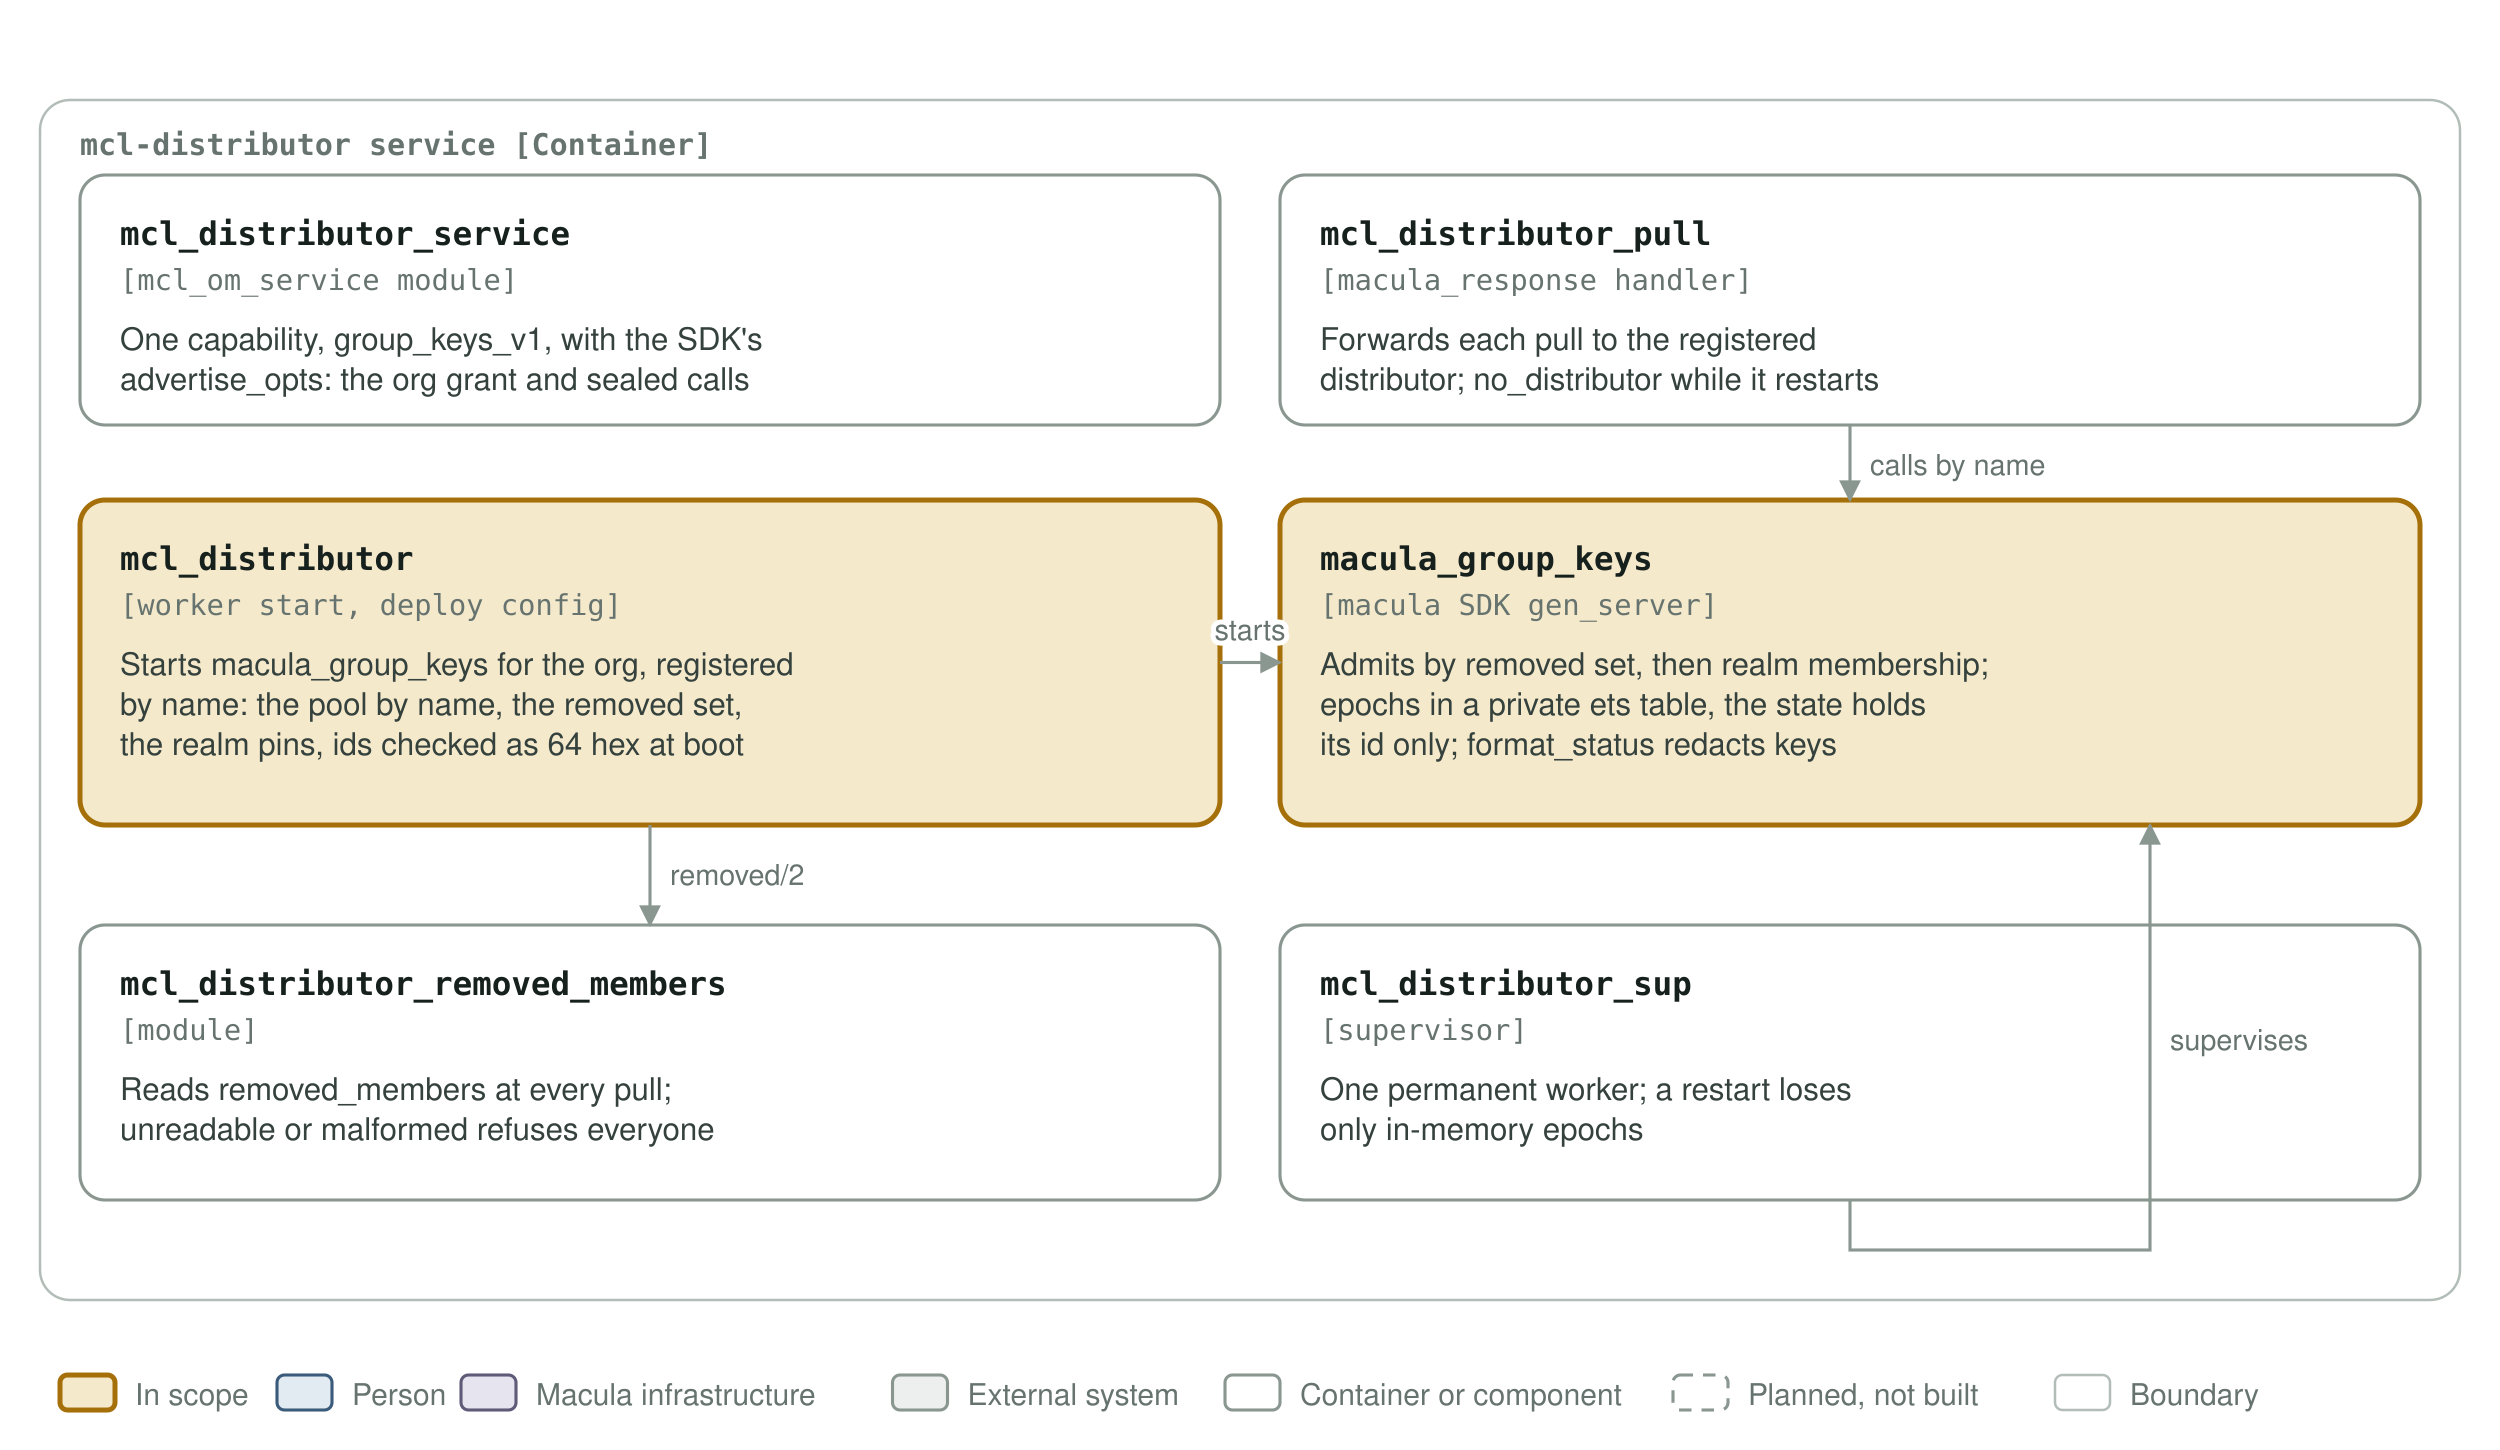
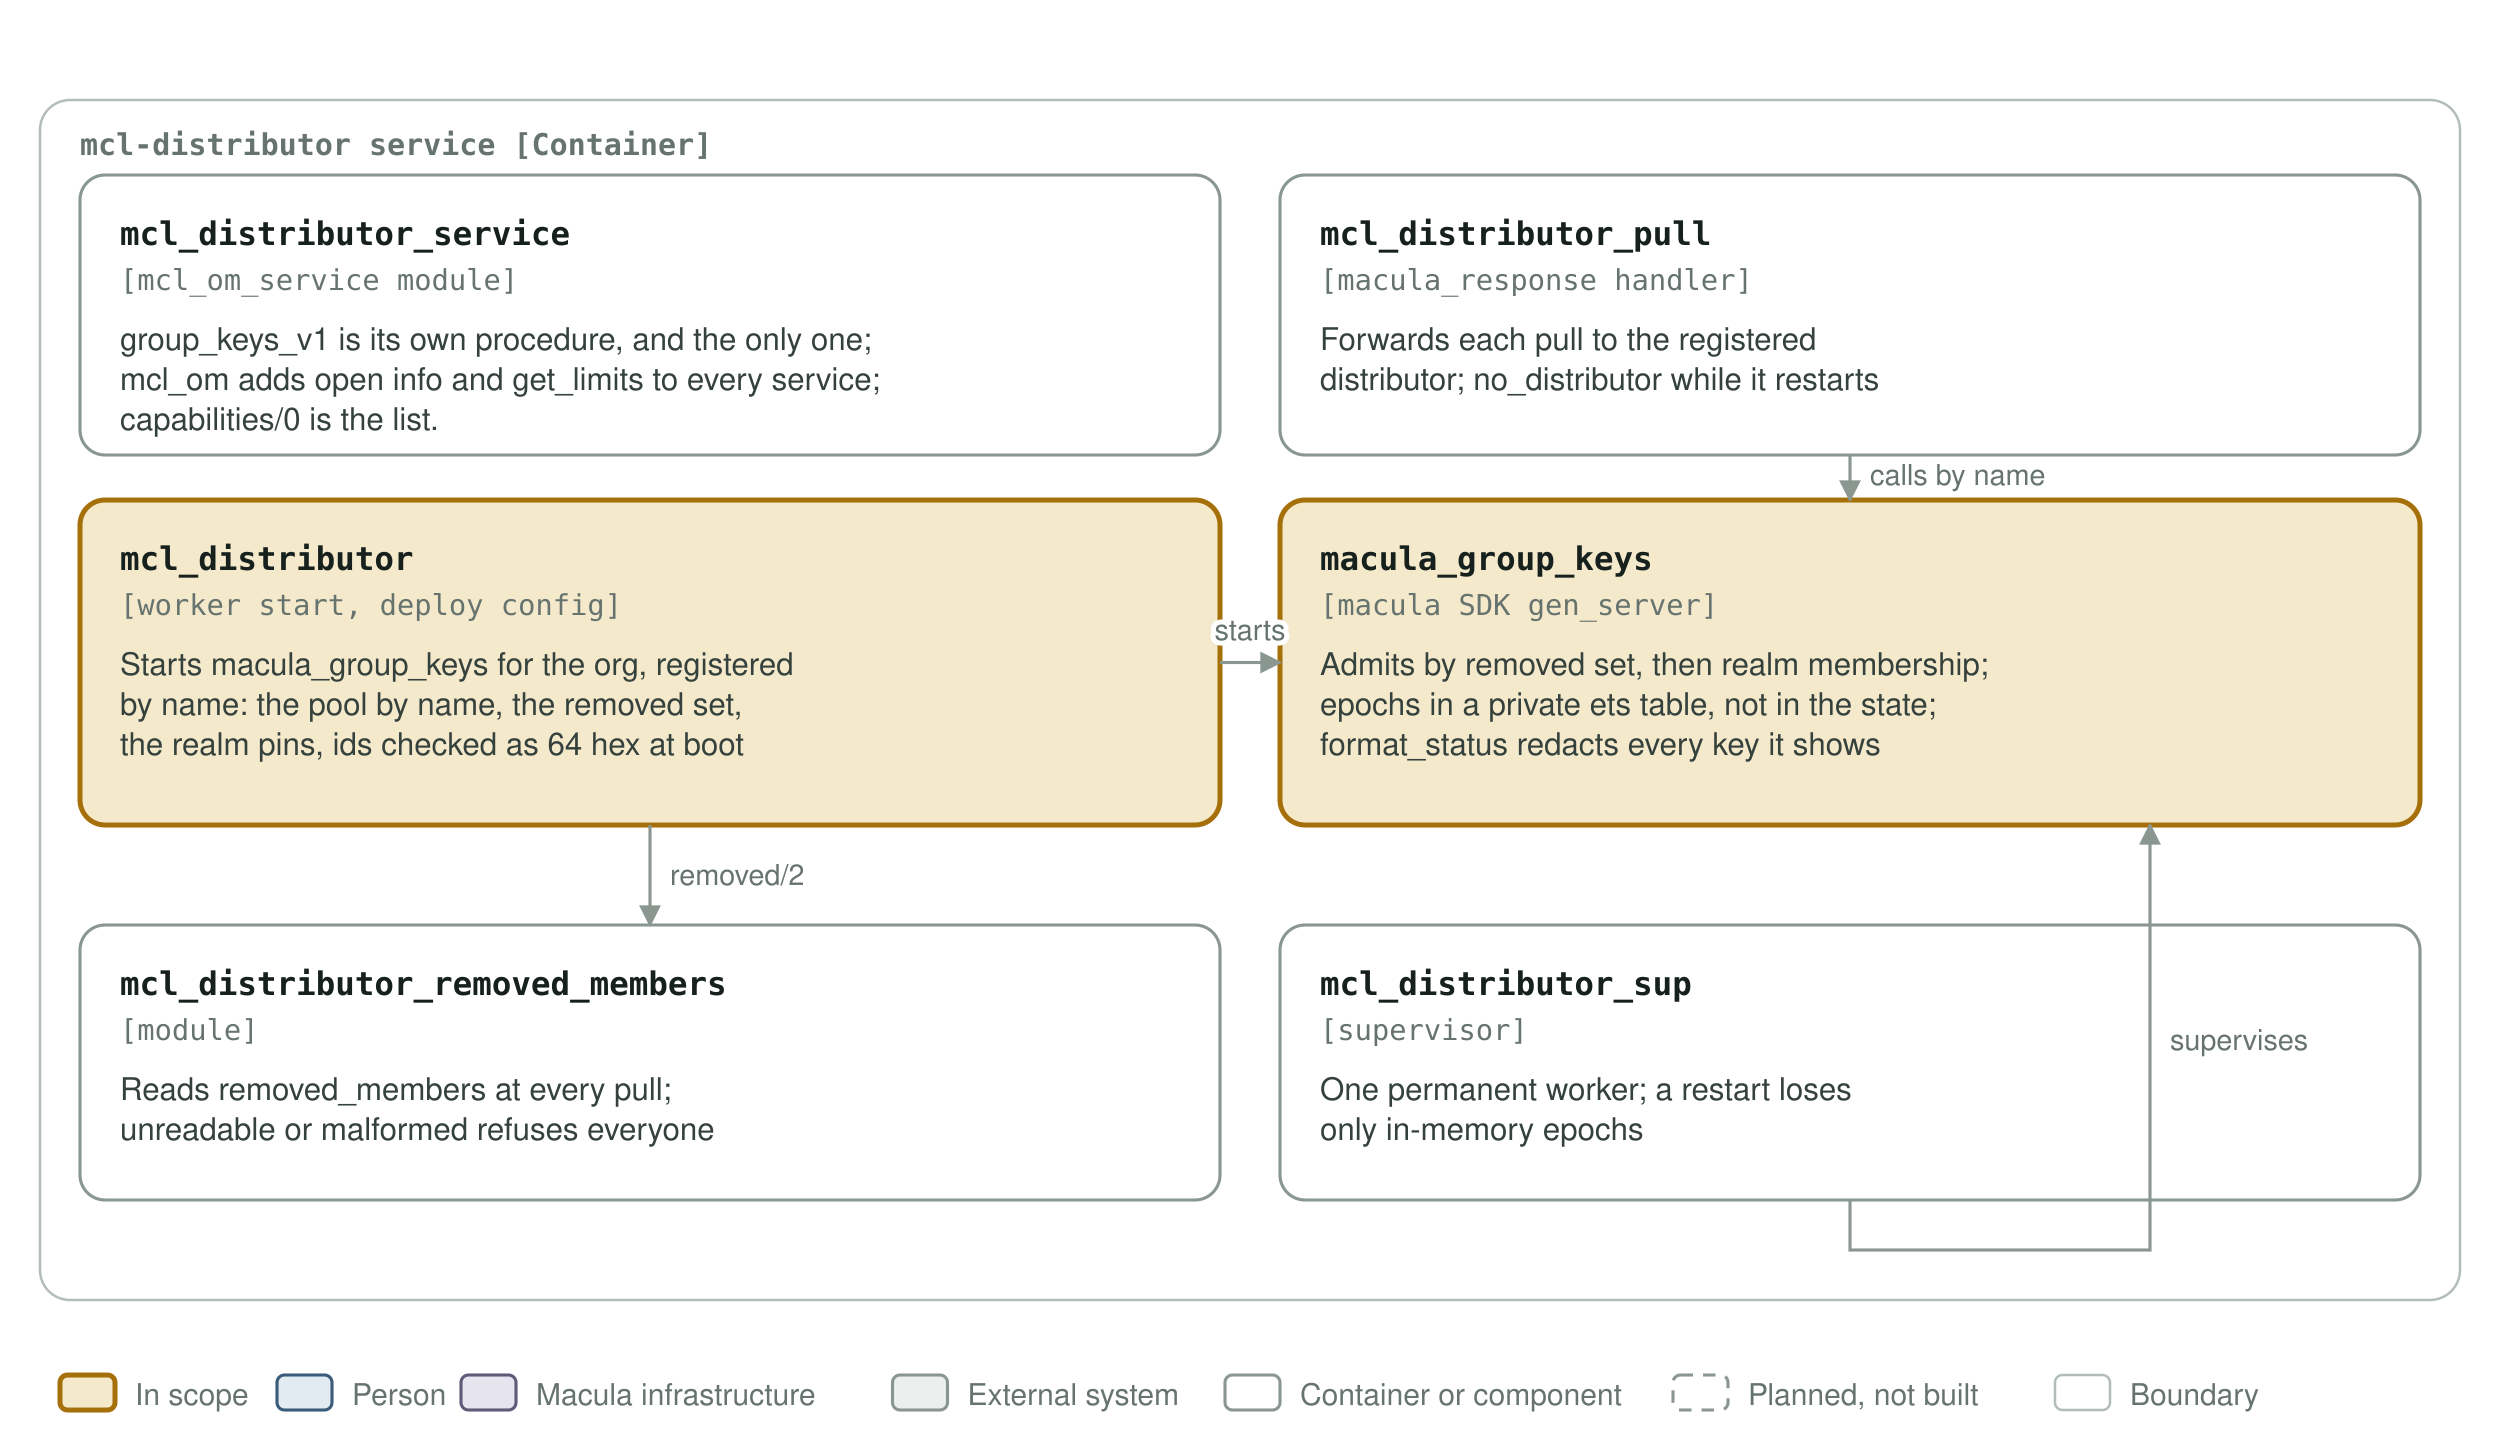
<svg xmlns="http://www.w3.org/2000/svg" viewBox="0 0 1000 580" role="img" aria-label="mcl-distributor components">
  <style>
.t-name { font-family: "Atkinson Hyperlegible", "Segoe UI", system-ui, -apple-system, Helvetica, Arial, sans-serif; font-size: 15px; font-weight: 700; }
.t-desc { font-family: "Atkinson Hyperlegible", "Segoe UI", system-ui, -apple-system, Helvetica, Arial, sans-serif; font-size: 12.5px; }
.t-rel { font-family: "Atkinson Hyperlegible", "Segoe UI", system-ui, -apple-system, Helvetica, Arial, sans-serif; font-size: 11.5px; paint-order: stroke; stroke-width: 4px; stroke-linejoin: round; }
.t-code { font-family: "JetBrains Mono", ui-monospace, Menlo, Consolas, monospace; font-size: 13px; font-weight: 600; }
.t-type { font-family: "JetBrains Mono", ui-monospace, Menlo, Consolas, monospace; font-size: 11.5px; }
.t-bound { font-family: "JetBrains Mono", ui-monospace, Menlo, Consolas, monospace; font-size: 12px; font-weight: 600; }
.t-leg { font-family: "Atkinson Hyperlegible", "Segoe UI", system-ui, -apple-system, Helvetica, Arial, sans-serif; font-size: 12px; }
.edge { fill: none; stroke-width: 1.25; }
.edge-later { fill: none; stroke-width: 1.25; stroke-dasharray: 5 4; }
.bg { fill: #FFFFFF; }
.b-sys { fill: #F5E9CC; stroke: #A56F0A; stroke-width: 2; }
.b-per { fill: #E3EBF2; stroke: #3B5B7A; stroke-width: 1.25; }
.b-mac { fill: #E6E4EE; stroke: #5E5A78; stroke-width: 1.25; }
.b-ext { fill: #ECEFED; stroke: #8A9791; stroke-width: 1.25; }
.b-cmp { fill: #FFFFFF; stroke: #8A9791; stroke-width: 1.25; }
.b-later { fill: none; stroke: #8A9791; stroke-width: 1.25; stroke-dasharray: 5 4; }
.bound { fill: none; stroke: #B3BDB8; stroke-width: 1; }
.head { fill: #3B5B7A; }
.t-name, .t-code { fill: #16201D; }
.t-type, .t-bound, .t-leg { fill: #66736E; }
.t-desc { fill: #34413C; }
.t-rel { fill: #66736E; stroke: #FFFFFF; }
.edge, .edge-later { stroke: #8A9791; }
.arrowhead { fill: #8A9791; }
@media (prefers-color-scheme: dark) {
.bg { fill: #171F1C; }
.b-sys { fill: #3A2E13; stroke: #E3AA3C; }
.b-per { fill: #1D2A36; stroke: #8EB4D8; }
.b-mac { fill: #26243A; stroke: #A9A4C8; }
.b-ext { fill: #1C2421; stroke: #7D8B85; }
.b-cmp { fill: #171F1C; stroke: #7D8B85; }
.b-later { stroke: #7D8B85; }
.bound { stroke: #4A5752; }
.head { fill: #8EB4D8; }
.t-name, .t-code { fill: #E6ECE9; }
.t-type, .t-bound, .t-leg { fill: #93A09A; }
.t-desc { fill: #C3CDC8; }
.t-rel { fill: #93A09A; stroke: #171F1C; }
.edge, .edge-later { stroke: #7D8B85; }
.arrowhead { fill: #7D8B85; }
}
</style>
  <defs>
    <marker id="a" viewBox="0 0 10 10" refX="9" refY="5" markerWidth="7" markerHeight="7" orient="auto-start-reverse">
      <path class="arrowhead" d="M0 0L10 5L0 10z" />
    </marker>
  </defs>
  <rect class="bg" x="0" y="0" width="1000" height="580" />
  <rect class="bound" x="16" y="40" width="968" height="480" rx="12" />
  <text class="t-bound" x="32" y="62">mcl-distributor service [Container]</text>
-   <rect class="b-cmp" x="32" y="70" width="456" height="100" rx="10" />
+   <rect class="b-cmp" x="32" y="70" width="456" height="112" rx="10" />
  <text class="t-code" x="48" y="98">mcl_distributor_service</text>
  <text class="t-type" x="48" y="116">[mcl_om_service module]</text>
-   <text class="t-desc" x="48" y="140">One capability, group_keys_v1, with the SDK's</text>
-   <text class="t-desc" x="48" y="156">advertise_opts: the org grant and sealed calls</text>
-   <rect class="b-cmp" x="512" y="70" width="456" height="100" rx="10" />
+   <text class="t-desc" x="48" y="140">group_keys_v1 is its own procedure, and the only one;</text>
+   <text class="t-desc" x="48" y="156">mcl_om adds open info and get_limits to every service;</text>
+   <text class="t-desc" x="48" y="172">capabilities/0 is the list.</text>
+   <rect class="b-cmp" x="512" y="70" width="456" height="112" rx="10" />
  <text class="t-code" x="528" y="98">mcl_distributor_pull</text>
  <text class="t-type" x="528" y="116">[macula_response handler]</text>
  <text class="t-desc" x="528" y="140">Forwards each pull to the registered</text>
  <text class="t-desc" x="528" y="156">distributor; no_distributor while it restarts</text>
  <rect class="b-sys" x="32" y="200" width="456" height="130" rx="10" />
  <text class="t-code" x="48" y="228">mcl_distributor</text>
  <text class="t-type" x="48" y="246">[worker start, deploy config]</text>
  <text class="t-desc" x="48" y="270">Starts macula_group_keys for the org, registered</text>
  <text class="t-desc" x="48" y="286">by name: the pool by name, the removed set,</text>
  <text class="t-desc" x="48" y="302">the realm pins, ids checked as 64 hex at boot</text>
  <rect class="b-sys" x="512" y="200" width="456" height="130" rx="10" />
  <text class="t-code" x="528" y="228">macula_group_keys</text>
  <text class="t-type" x="528" y="246">[macula SDK gen_server]</text>
  <text class="t-desc" x="528" y="270">Admits by removed set, then realm membership;</text>
-   <text class="t-desc" x="528" y="286">epochs in a private ets table, the state holds</text>
-   <text class="t-desc" x="528" y="302">its id only; format_status redacts keys</text>
+   <text class="t-desc" x="528" y="286">epochs in a private ets table, not in the state;</text>
+   <text class="t-desc" x="528" y="302">format_status redacts every key it shows</text>
  <rect class="b-cmp" x="32" y="370" width="456" height="110" rx="10" />
  <text class="t-code" x="48" y="398">mcl_distributor_removed_members</text>
  <text class="t-type" x="48" y="416">[module]</text>
  <text class="t-desc" x="48" y="440">Reads removed_members at every pull;</text>
  <text class="t-desc" x="48" y="456">unreadable or malformed refuses everyone</text>
  <rect class="b-cmp" x="512" y="370" width="456" height="110" rx="10" />
  <text class="t-code" x="528" y="398">mcl_distributor_sup</text>
  <text class="t-type" x="528" y="416">[supervisor]</text>
  <text class="t-desc" x="528" y="440">One permanent worker; a restart loses</text>
  <text class="t-desc" x="528" y="456">only in-memory epochs</text>
-   <path class="edge" d="M740 170V200" marker-end="url(#a)" />
-   <text class="t-rel" x="748" y="190">calls by name</text>
+   <path class="edge" d="M740 182V200" marker-end="url(#a)" />
+   <text class="t-rel" x="748" y="194">calls by name</text>
  <path class="edge" d="M488 265H512" marker-end="url(#a)" />
  <text class="t-rel" x="500" y="256" text-anchor="middle">starts</text>
  <path class="edge" d="M260 330V370" marker-end="url(#a)" />
  <text class="t-rel" x="268" y="354">removed/2</text>
  <path class="edge" d="M740 480V500H860V330" marker-end="url(#a)" />
  <text class="t-rel" x="868" y="420">supervises</text>
  <rect class="b-sys" x="24" y="550" width="22" height="14" rx="3" />
  <text class="t-leg" x="54" y="562">In scope</text>
  <rect class="b-per" x="110.8" y="550" width="22" height="14" rx="3" />
  <text class="t-leg" x="140.8" y="562">Person</text>
  <rect class="b-mac" x="184.4" y="550" width="22" height="14" rx="3" />
  <text class="t-leg" x="214.4" y="562">Macula infrastructure</text>
  <rect class="b-ext" x="357.0" y="550" width="22" height="14" rx="3" />
  <text class="t-leg" x="387.0" y="562">External system</text>
  <rect class="b-cmp" x="490.0" y="550" width="22" height="14" rx="3" />
  <text class="t-leg" x="520.0" y="562">Container or component</text>
  <rect class="b-later" x="669.2" y="550" width="22" height="14" rx="3" />
  <text class="t-leg" x="699.2" y="562">Planned, not built</text>
  <rect class="bound" x="822.0" y="550" width="22" height="14" rx="3" />
  <text class="t-leg" x="852.0" y="562">Boundary</text>
</svg>
